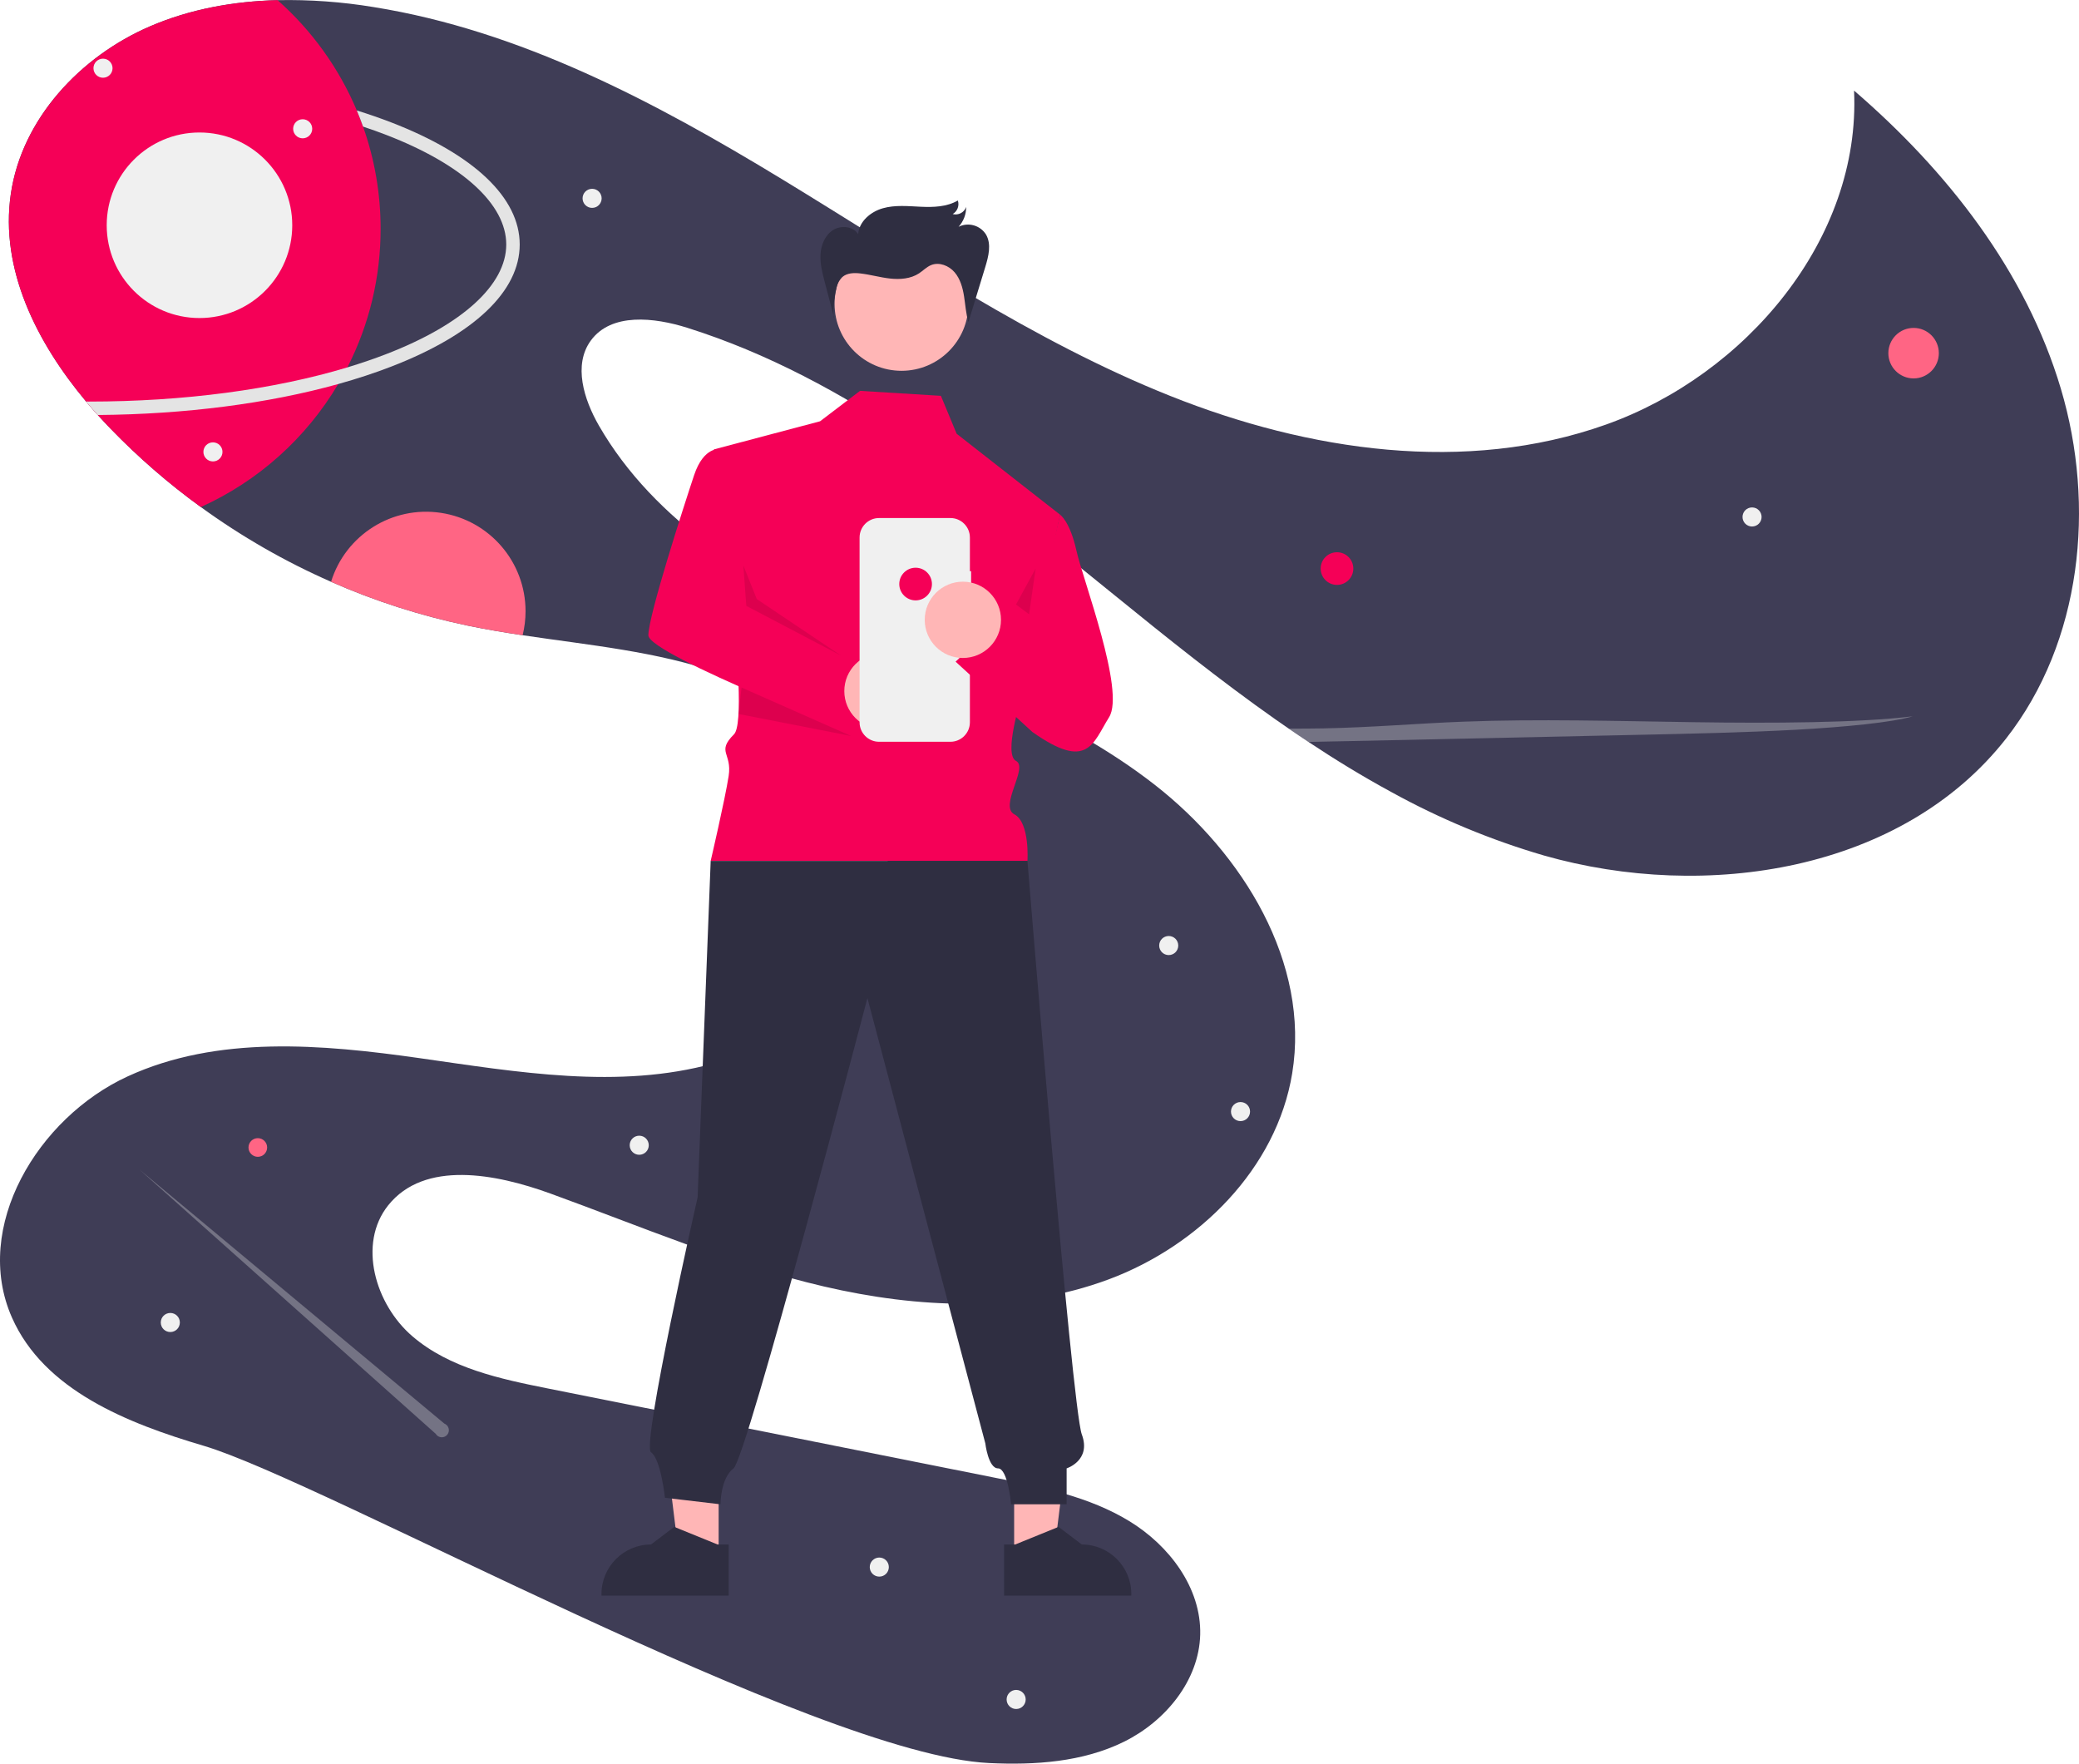
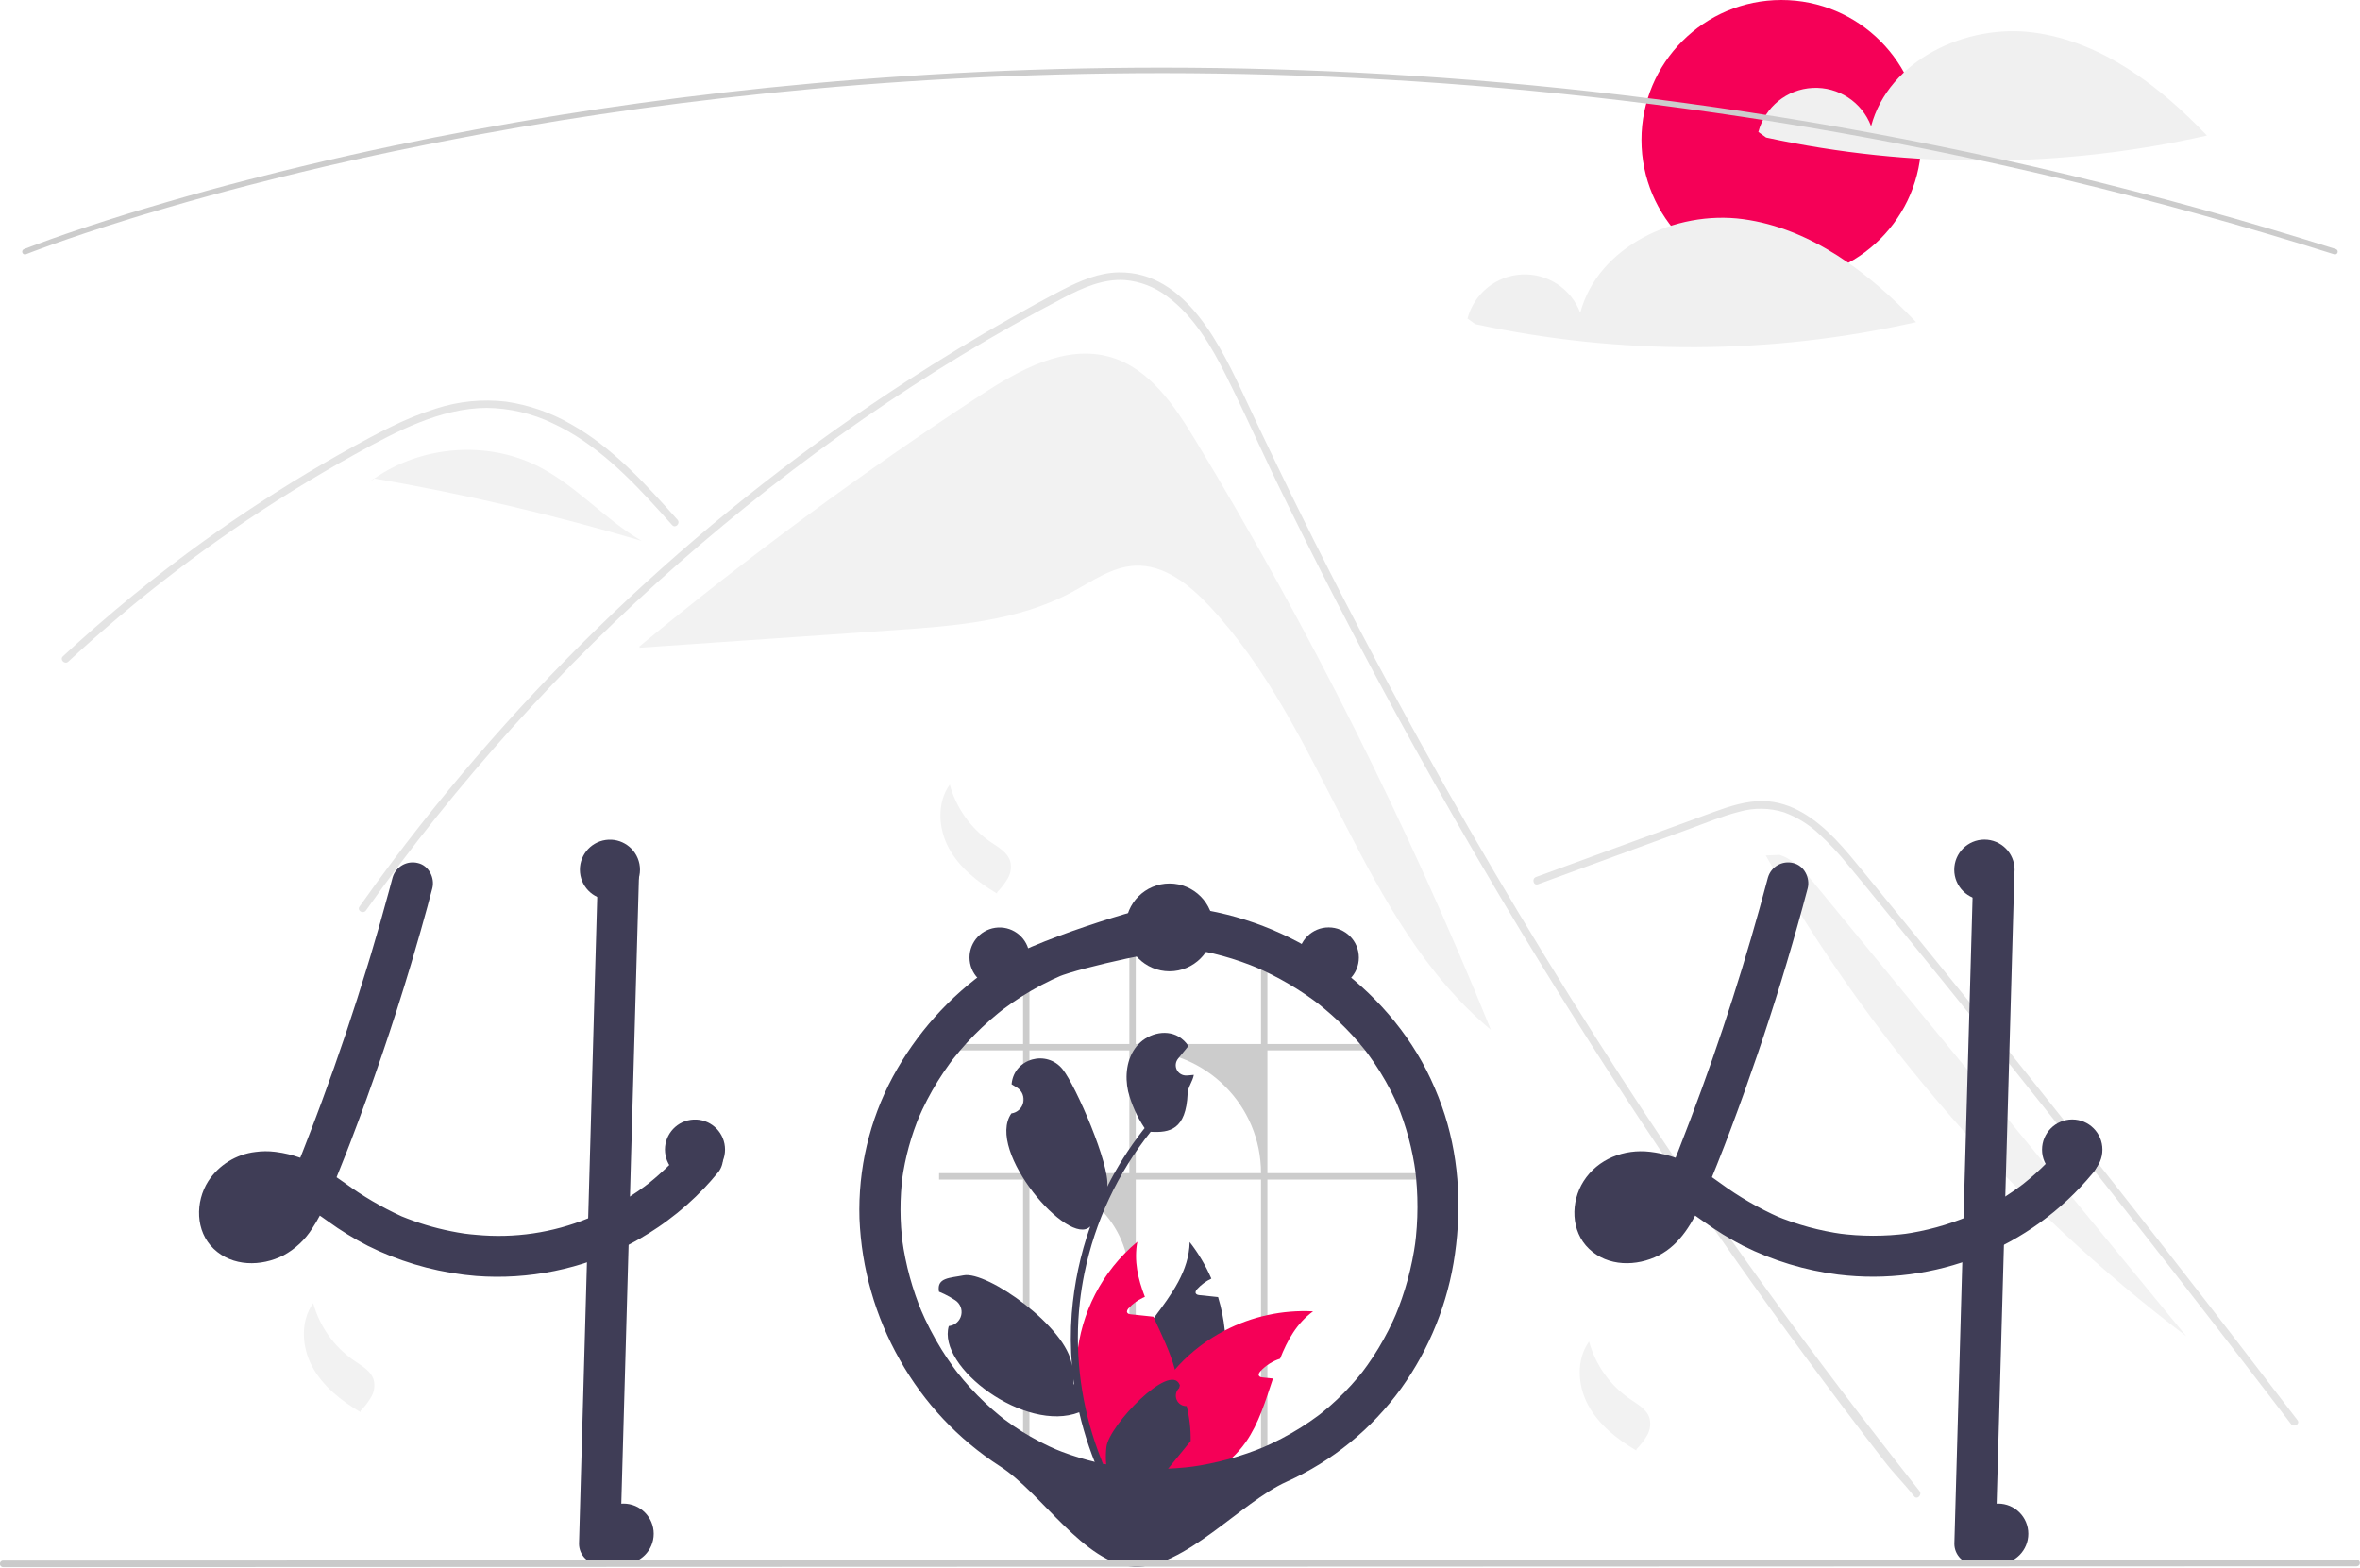
- <svg xmlns="http://www.w3.org/2000/svg" data-name="Layer 1" width="926.632" height="785.994" viewBox="0 0 926.632 785.994">
-   <path d="M1030.887,386.059c-46.34,59.26-133.78,72.83-206.13,52.19a335.51,335.51,0,0,1-68.1-28.35c-12.54-6.81-24.78-14.28-36.77-22.24-2.95-1.95-5.9-3.93-8.82-5.95q-2.985-2.04-5.95-4.13c-24.76-17.42-48.55-36.53-71.94-55.53-58.39-47.43-118.38-96.32-190.12-118.95-14.78-4.66-33.9-6.84-43.04,5.68-7.93,10.87-3.09,26.26,3.62,37.92,24.89,43.19,70.07,70.46,115.29,91.43,45.22,20.97,93.12,37.96,132.43,68.62,39.31,30.66,69.32,79.39,61.28,128.58-6.93,42.39-41.54,76.83-81.78,91.84-40.24,15-85.12,12.91-126.95,3.17-41.83-9.75-81.54-26.76-121.91-41.42-24.34-8.85-56.16-14.97-72.31,5.28-13.64,17.11-5.8,44.1,10.81,58.34s39.09,19.01,60.54,23.29q99.9,19.95,199.8,39.89c20.43,4.07,41.34,8.33,59.14,19.17,17.8,10.83,32.16,29.75,31.65,50.58-.51,20.53-15.54,38.67-33.96,47.76-18.41,9.08-39.67,10.48-60.18,9.5-76.86-3.68-297.21-125.79-350.06-141.4-33.96-10.02-71.09-24.74-85.41-57.12-17.83-40.31,11.51-89.08,51.56-107.49,40.04-18.42,86.46-14.34,130.1-8.14,43.64,6.2,88.72,14.09,131.2,2.31,42.479-11.78,81.4-50.18,77.21-94.06-3.65-38.18-38.04-66.95-74.23-79.63-28.33-9.93-58.47-12.63-88.229-17.1-8.26-1.23-16.49-2.61-24.64-4.31a307.086,307.086,0,0,1-60.75-19.5,312.924,312.924,0,0,1-58.04-33.31,305.265,305.265,0,0,1-40.32-35.01q-2.835-2.94-5.61-6.01c-1.76-1.96-3.5-3.96-5.2-6-22.12-26.43-38.46-58.98-33.56-92.52,4.89-33.45,30.96-61.3,62-74.68,17.94-7.73,37.29-11.19,56.88-11.69a233.796,233.796,0,0,1,42.78,3.08c65.41,10.46,125.35,42.24,181.96,76.65,56.6,34.41,111.76,72.18,173.29,96.71,61.53,24.54,131.57,34.93,193.99,12.74,62.42-22.18,113.7-82.7,110.65-148.87,41.4,35.65,76.58,80.46,92.16,132.82C1070.797,282.559,1064.536,343.019,1030.887,386.059Z" transform="translate(-136.6838 -57.00314)" fill="#3f3d56" />
-   <circle cx="595.911" cy="253.394" r="7.278" fill="#f50057" />
-   <circle cx="852.911" cy="157.394" r="11.252" fill="#ff6584" />
-   <circle cx="114.911" cy="511.394" r="4.157" fill="#ff6584" />
-   <path d="M370.927,329.399a44.43,44.43,0,0,1-1.3,10.7c-8.26-1.23-16.49-2.61-24.64-4.31a307.086,307.086,0,0,1-60.75-19.5,44.337,44.337,0,0,1,86.69,13.11Z" transform="translate(-136.6838 -57.00314)" fill="#ff6584" />
-   <circle cx="780.911" cy="230.394" r="4.252" fill="#f0f0f0" />
-   <circle cx="391.911" cy="698.394" r="4.252" fill="#f0f0f0" />
-   <circle cx="452.911" cy="757.394" r="4.252" fill="#f0f0f0" />
-   <circle cx="75.911" cy="589.394" r="4.252" fill="#f0f0f0" />
-   <circle cx="284.911" cy="510.394" r="4.252" fill="#f0f0f0" />
-   <circle cx="263.911" cy="88.394" r="4.252" fill="#f0f0f0" />
-   <circle cx="520.911" cy="421.394" r="4.252" fill="#f0f0f0" />
-   <circle cx="552.911" cy="495.394" r="4.252" fill="#f0f0f0" />
-   <path d="M291.527,220.728q9.075-2.739,17.362-5.935c33.96-13.117,53.438-30.911,53.438-48.82s-19.478-35.703-53.438-48.82q-5.038-1.946-10.386-3.723a136.34,136.34,0,0,1-6.976,107.3Z" transform="translate(-136.6838 -57.00314)" fill="none" />
-   <path d="M306.326,158.969a135.44,135.44,0,0,1-14.8,61.76q-1.935,3.78-4.1,7.43a136.431,136.431,0,0,1-61.23,54.82,305.269,305.269,0,0,1-40.32-35.01q-2.835-2.94-5.61-6.01c-1.76-1.96-3.5-3.96-5.2-6-22.12-26.43-38.46-58.98-33.56-92.52,4.89-33.45,30.96-61.3,62-74.68,17.94-7.73,37.29-11.19,56.88-11.69a136.126,136.126,0,0,1,35.33,49.16c1,2.37,1.92,4.77,2.79,7.2A135.756,135.756,0,0,1,306.326,158.969Z" transform="translate(-136.6838 -57.00314)" fill="#f50057" />
-   <path d="M368.326,165.969c0,20.83-20.34,40.15-57.28,54.42-7.39,2.86-15.3,5.45-23.62,7.77-31.14,8.68-68.2,13.49-107.16,13.8-1.76-1.96-3.5-3.96-5.2-6,.42.01.84.01,1.26.01,42.31,0,82.45-5.36,115.2-15.24,6.05-1.83,11.85-3.81,17.36-5.94,33.96-13.11,53.44-30.91,53.44-48.82,0-17.91-19.48-35.7-53.44-48.82q-5.04-1.95-10.38-3.72c-.87-2.43-1.79-4.83-2.79-7.2q7.98,2.49,15.33,5.32C347.987,125.819,368.326,145.149,368.326,165.969Z" transform="translate(-136.6838 -57.00314)" fill="#e4e4e4" />
-   <circle cx="45.911" cy="30.394" r="4.252" fill="#f0f0f0" />
-   <circle cx="134.911" cy="57.394" r="4.252" fill="#f0f0f0" />
-   <circle cx="88.911" cy="100.394" r="41.348" fill="#f0f0f0" />
-   <path d="M989.197,376.239c-9.28,2.74-29.74,4.76-52.24,6-22.49,1.23-47.16,1.77-71.52,2.29q-63.959,1.38-127.91,2.77-8.791.195-17.64.36c-2.95-1.95-5.9-3.93-8.82-5.95,5.23.03,10.46,0,15.65-.1,22.17-.44,40.94-2.17,62.32-2.99,32.9-1.27,68.42-.27,102.71.24C926.036,379.379,965.106,379.189,989.197,376.239Z" transform="translate(-136.6838 -57.00314)" fill="#f0f0f0" opacity="0.3" />
-   <path d="M334.767,691.47,198.846,578.239,330.891,696.006a3.151,3.151,0,1,0,3.876-4.535Z" transform="translate(-136.6838 -57.00314)" fill="#f0f0f0" opacity="0.3" />
-   <circle cx="94.911" cy="201.394" r="4.252" fill="#f0f0f0" />
-   <polygon points="452.017 694.074 469.604 694.073 477.971 626.236 452.014 626.237 452.017 694.074" fill="#ffb6b6" />
-   <path d="M584.215,745.335l4.95-0,19.327-7.86,10.359,7.859h.001a22.074,22.074,0,0,1,22.073,22.072v.717l-56.709.002Z" transform="translate(-136.6838 -57.00314)" fill="#2f2e41" />
-   <polygon points="320.308 694.074 302.721 694.073 294.354 626.236 320.311 626.237 320.308 694.074" fill="#ffb6b6" />
-   <path d="M461.477,768.125l-56.709-.002v-.717a22.074,22.074,0,0,1,22.073-22.072h.001l10.359-7.859,19.327,7.86,4.95 0Z" transform="translate(-136.6838 -57.00314)" fill="#2f2e41" />
-   <path d="M520.009,231.191,502.201,244.751,454.896,257.279s16.95,118.96,8.95,126.96-.785,8.215-2.393,18.608-8.013,37.831-8.013,37.831l141.188,0s1.138-17.052-5.822-20.745,6.416-20.929.728-23.811,2.312-27.882,2.312-27.882l17.337-81.85-46.114-36.08-7.013-16.898Z" transform="translate(-136.6838 -57.00314)" fill="#f50057" />
-   <circle cx="405.545" cy="274.328" r="6.161" fill="#f2f2f2" />
-   <path d="M453.441,440.678l-5.822,149.921S422.48,701.328,426.846,704.239s6.216,20.269,6.216,20.269l24.744,2.911s0-11.644,5.822-16.011,59.677-209.598,59.677-209.598l52.54,198.429s1.315,11.169,5.682,11.169,5.822,16.011,5.822,16.011h24.744v-16.011s11.118-3.525,6.752-15.169-24.218-255.562-24.218-255.562Z" transform="translate(-136.6838 -57.00314)" fill="#2f2e41" />
-   <circle cx="401.817" cy="135.415" r="29.839" fill="#ffb6b6" />
-   <polygon points="452.85 269.414 458.672 273.781 461.583 253.403 452.85 269.414" opacity="0.1" style="isolation:isolate" />
-   <path d="M457.687,257.163s-7.278-1.456-11.644,11.644-20.378,62.588-20.378,71.322S525.375,387.396,525.375,387.396L515,351l-45.669-23.971Z" transform="translate(-136.6838 -57.00314)" fill="#f50057" />
-   <circle cx="393.316" cy="307.997" r="17" fill="#ffb6b6" />
-   <polygon points="331.316 251.997 332.647 270.026 374.878 292.192 337.316 266.997 331.316 251.997" opacity="0.1" style="isolation:isolate" />
-   <path d="M569.523,311.57h-.548V296.562a8.686,8.686,0,0,0-8.686-8.686H528.492a8.686,8.686,0,0,0-8.686,8.686v82.337a8.686,8.686,0,0,0,8.686,8.686h31.797a8.686,8.686,0,0,0,8.686-8.686V322.254h.548Z" transform="translate(-136.6838 -57.00314)" fill="#f0f0f0" />
-   <path d="M609.184,286.39s4.367,2.911,7.278,16.011,21.833,62.588,14.555,74.233-9.426,24.072-34.17,6.606l-34.24-31.35,24.744-23.289,10.189,7.278Z" transform="translate(-136.6838 -57.00314)" fill="#f50057" />
-   <circle cx="408.095" cy="260.292" r="7.278" fill="#f50057" />
-   <circle cx="429.163" cy="276.236" r="17" fill="#ffb6b6" />
-   <polygon points="330.514 306.41 379.316 327.997 329.158 318.194 330.514 306.41" opacity="0.1" style="isolation:isolate" />
-   <path d="M508.397,198.365,504.3,182.773c-1.069-4.068-2.147-8.219-1.907-12.418s2.022-8.533,5.56-10.808,8.939-1.738,11.216,1.799c.433-5.648,5.571-9.992,11.022-11.531s11.239-.93,16.897-.671,11.631.078,16.514-2.791a5.112,5.112,0,0,1-2.289,6.041,4.963,4.963,0,0,0,5.995-3.162,12.88,12.88,0,0,1-3.381,8.845A9.475,9.475,0,0,1,576.173,161.545c2.492,4.321,1.096,9.747-.362,14.517l-7.484,24.482c-1.135-3.722-1.349-7.651-1.956-11.494s-1.687-7.768-4.224-10.718-6.846-4.659-10.451-3.194c-2.022.822-3.565,2.489-5.39,3.686-3.746,2.455-8.512,2.807-12.963,2.308s-8.789-1.767-13.24-2.273c-2.787-.317-5.896-.233-7.999,1.623a10.281,10.281,0,0,0-2.738,5.467,43.486,43.486,0,0,0-1.158,12.541" transform="translate(-136.6838 -57.00314)" fill="#2f2e41" />
+ <svg xmlns="http://www.w3.org/2000/svg" data-name="Layer 1" width="860.131" height="571.148" viewBox="0 0 860.131 571.148">
+   <path d="M605.67,324.953c-7.669-12.684-16.757-26.228-30.99-30.37-16.482-4.796-33.413,4.732-47.775,14.135a1392.157,1392.157,0,0,0-123.893,91.283l.043.492q46.226-3.188,92.451-6.376c22.265-1.535,45.296-3.283,64.972-13.816,7.467-3.997,14.745-9.336,23.206-9.708,10.512-.462,19.677,6.879,26.88,14.549,42.607,45.371,54.937,114.754,102.738,154.616A1516.995,1516.995,0,0,0,605.67,324.953Z" transform="translate(-169.9343 -164.426)" fill="#f2f2f2" />
+   <path d="M867.571,709.781c-4.712-5.95-6.637-7.343-11.285-13.348q-56.764-73.416-106.708-151.792-33.924-53.23-64.483-108.504-14.549-26.278-28.3-52.969-10.67-20.695-20.865-41.638c-1.944-3.988-3.832-7.994-5.711-12.009-4.428-9.442-8.773-18.93-13.439-28.244-5.317-10.616-11.789-21.745-21.553-28.877a29.405,29.405,0,0,0-15.319-5.895c-7.948-.513-15.282,2.769-22.176,6.353-50.439,26.301-97.659,59.276-140.37,96.798A730.778,730.778,0,0,0,303.322,496.247c-1.008,1.439-3.392.064-2.374-1.384q6.009-8.498,12.257-16.813A734.817,734.817,0,0,1,500.805,303.064q18.248-11.826,37.183-22.542c6.362-3.603,12.752-7.16,19.251-10.497,6.371-3.273,13.137-6.215,20.416-6.325,24.77-.385,37.595,27.667,46.405,46.542q4.153,8.911,8.406,17.766,16.075,33.621,33.387,66.628,10.685,20.379,21.837,40.52,34.707,62.718,73.779,122.897c34.506,53.143,68.737,100.089,108.046,149.785C870.596,709.213,868.662,711.175,867.571,709.781Z" transform="translate(-169.9343 -164.426)" fill="#e4e4e4" />
+   <path d="M414.916,355.804c-1.439-1.604-2.869-3.209-4.318-4.813-11.422-12.633-23.679-25.118-39.364-32.361a57.11,57.11,0,0,0-23.927-5.546c-8.562.028-16.932,2.273-24.843,5.418-3.74,1.494-7.398,3.19-11.001,4.996-4.116,2.072-8.159,4.281-12.183,6.509q-11.331,6.27-22.368,13.091-21.961,13.572-42.546,29.216-10.671,8.113-20.902,16.758-9.516,8.031-18.646,16.492c-1.302,1.201-3.245-.743-1.944-1.943,1.604-1.494,3.227-2.979,4.85-4.446q6.875-6.215,13.971-12.193,12.939-10.918,26.549-20.993,21.163-15.676,43.783-29.225,11.304-6.765,22.918-12.963c2.338-1.247,4.703-2.466,7.096-3.621a113.116,113.116,0,0,1,16.868-6.866,60.006,60.006,0,0,1,25.476-2.503,66.327,66.327,0,0,1,23.505,8.131c15.401,8.608,27.346,21.919,38.97,34.909C418.033,355.171,416.099,357.124,414.916,355.804Z" transform="translate(-169.9343 -164.426)" fill="#e4e4e4" />
+   <path d="M730.477,486.711l36.905-13.498,18.323-6.702c5.968-2.183,11.921-4.667,18.09-6.23a28.539,28.539,0,0,1,16.374.209,37.738,37.738,0,0,1,12.771,7.917,103.64,103.64,0,0,1,10.475,11.186c3.989,4.794,7.92,9.639,11.868,14.467q24.441,29.891,48.563,60.041,24.121,30.15,47.92,60.556,23.857,30.48,47.385,61.216,2.882,3.765,5.76,7.534c1.06,1.388,3.449.02,2.375-1.388Q983.582,650.974,959.549,620.184q-24.092-30.864-48.516-61.466-24.424-30.601-49.179-60.937-6.167-7.558-12.354-15.099c-3.48-4.241-6.92-8.527-10.736-12.474-7.005-7.245-15.758-13.648-26.234-13.822-6.16-.102-12.121,1.852-17.844,3.923-6.17,2.232-12.325,4.506-18.486,6.759l-37.163,13.592-9.291,3.398c-1.649.603-.937,3.262.731,2.652Z" transform="translate(-169.9343 -164.426)" fill="#e4e4e4" />
+   <path d="M366.377,334.526c-18.754-9.639-42.771-7.751-60.005,4.291a855.847,855.847,0,0,1,97.371,22.726C390.46,353.759,380.07,341.563,366.377,334.526Z" transform="translate(-169.9343 -164.426)" fill="#f2f2f2" />
+   <path d="M306.188,338.784l-3.61,2.935c1.221-1.027,2.491-1.99,3.795-2.901C306.311,338.807,306.249,338.795,306.188,338.784Z" transform="translate(-169.9343 -164.426)" fill="#f2f2f2" />
+   <path d="M831.549,486.846c-3.633-4.422-7.56-9.052-12.994-10.848l-5.073.2A575.436,575.436,0,0,0,966.749,651.418Q899.149,569.132,831.549,486.846Z" transform="translate(-169.9343 -164.426)" fill="#f2f2f2" />
+   <path d="M516.084,450.367A37.481,37.481,0,0,0,531.015,471.325c2.82,1.92,6.157,3.762,7.122,7.035a8.379,8.379,0,0,1-.874,6.15,24.884,24.884,0,0,1-3.861,5.041l-.137.512c-6.998-4.147-13.656-9.393-17.522-16.551s-4.406-16.539.341-23.145" transform="translate(-169.9343 -164.426)" fill="#f2f2f2" />
+   <path d="M749.084,653.367A37.481,37.481,0,0,0,764.015,674.325c2.82,1.92,6.157,3.762,7.122,7.035a8.379,8.379,0,0,1-.874,6.15,24.884,24.884,0,0,1-3.861,5.041l-.137.512c-6.998-4.147-13.656-9.393-17.522-16.551s-4.406-16.539.341-23.145" transform="translate(-169.9343 -164.426)" fill="#f2f2f2" />
+   <path d="M284.084,639.367A37.481,37.481,0,0,0,299.015,660.325c2.82,1.92,6.157,3.762,7.122,7.035a8.379,8.379,0,0,1-.874,6.15,24.884,24.884,0,0,1-3.861,5.041l-.137.512c-6.998-4.147-13.656-9.393-17.522-16.551s-4.406-16.539.341-23.145" transform="translate(-169.9343 -164.426)" fill="#f2f2f2" />
+   <circle cx="649.249" cy="51" r="51" fill="#f50057" />
+   <path d="M911.219,176.296c-24.717-3.341-52.935,10.019-59.341,34.124a21.597,21.597,0,0,0-41.094,2.109l2.83,2.027a372.275,372.275,0,0,0,160.659-.726C957.079,195.76,935.935,179.637,911.219,176.296Z" transform="translate(-169.9343 -164.426)" fill="#f0f0f0" />
+   <path d="M805.219,244.296c-24.717-3.341-52.935,10.019-59.341,34.124a21.597,21.597,0,0,0-41.094,2.109l2.83,2.027a372.275,372.275,0,0,0,160.659-.726C851.079,263.76,829.935,247.637,805.219,244.296Z" transform="translate(-169.9343 -164.426)" fill="#f0f0f0" />
+   <path d="M1020.946,257.154a.982.982,0,0,1-.302-.047C756.237,173.489,523.199,184.424,374.264,208.321c-20.269,3.251-40.591,7.006-60.404,11.161-5.058,1.06-10.306,2.195-15.597,3.378-6.319,1.407-12.554,2.856-18.532,4.306q-3.873.917-7.595,1.849c-3.758.928-7.572,1.895-11.66,2.957-4.568,1.178-9.209,2.413-13.797,3.672a.442.442,0,0,1-.051.015l0.0.001c-5.183,1.415-10.338,2.871-15.323,4.325-2.698.779-5.304,1.548-7.799,2.307-.279.077-.526.151-.776.228l-.536.163c-.311.095-.617.188-.924.275l-.02.006 0.0.001-.812.252c-.968.293-1.912.579-2.841.864-24.545,7.566-38.038,12.949-38.171,13.002a1,1,0,1,1-.744-1.856c.134-.053,13.693-5.463,38.328-13.058.932-.286,1.879-.572,2.85-.866l.754-.234c.026-.01.052-.018.078-.025.305-.087.61-.18.919-.273l.537-.163c.268-.081.531-.161.801-.235,2.479-.754,5.093-1.524,7.798-2.307,4.987-1.455,10.147-2.911,15.334-4.328.016-.006.033-.01.049-.015v-.001c4.604-1.263,9.263-2.503,13.845-3.685,4.094-1.063,7.915-2.032,11.68-2.962q3.738-.93,7.609-1.853c5.985-1.451,12.233-2.902,18.563-4.312,5.299-1.184,10.556-2.322,15.622-3.383,19.843-4.162,40.198-7.923,60.497-11.179C523.096,182.415,756.467,171.463,1021.246,255.201a1.0 1,0,0,1-.301,1.953Z" transform="translate(-169.9343 -164.426)" fill="#ccc" />
+   <path d="M432.923,584.266a6.729,6.729,0,0,0-1.7-2.67,6.43,6.43,0,0,0-.92-.71c-2.61-1.74-6.51-2.13-8.99,0a5.81,5.81,0,0,0-.69.71q-1.11,1.365-2.28,2.67c-1.28,1.46-2.59,2.87-3.96,4.24-.39.38-.78.77-1.18,1.15-.23.23-.46.45-.69.67-.88.84-1.78,1.65-2.69,2.45-.48.43-.96.85-1.45,1.26-.73.61-1.46,1.22-2.2,1.81-.07.05-.14.1-.21.16-.02.01-.03.03-.05.04-.01,0-.02,0-.03.02a.179.179,0,0,0-.07.05c-.22.15-.37.25-.48.34.04-.02.08-.05.12-.07-.18.14-.37.28-.55.42-1.75,1.29-3.54,2.53-5.37,3.69a99.21,99.21,0,0,1-14.22,7.55c-.33.13-.67.27-1.01.4a85.97,85.97,0,0,1-40.85,6.02q-2.13-.165-4.26-.45c-1.64-.24-3.27-.53-4.89-.86a97.932,97.932,0,0,1-18.02-5.44,118.652,118.652,0,0,1-20.66-12.12c-1-.71-2.01-1.42-3.02-2.11,1.15-2.82,2.28-5.64,3.38-8.48.55-1.37,1.08-2.74,1.6-4.12,4.09-10.63,7.93-21.36,11.61-32.13q5.58-16.365,10.53-32.92.51-1.68.99-3.36,2.595-8.745,4.98-17.53c.15-.57.31-1.13.45-1.7q.69-2.52,1.35-5.04c1-3.79-1.26-8.32-5.24-9.23a7.634,7.634,0,0,0-9.22,5.24c-.43,1.62-.86,3.23-1.3,4.85q-3.165,11.745-6.66,23.41-.51,1.68-1.02,3.36-7.71,25.41-16.93,50.31-1.11,3.015-2.25,6.01c-.37.98-.74,1.96-1.12,2.94-.73,1.93-1.48,3.86-2.23,5.79-.43,1.13-.87,2.26-1.31,3.38-.29.71-.57,1.42-.85,2.12a41.809,41.809,0,0,0-8.81-2.12l-.48-.06a27.397,27.397,0,0,0-7.01.06,23.914,23.914,0,0,0-17.24,10.66c-4.77,7.51-4.71,18.25,1.98,24.63,6.89,6.57,17.32,6.52,25.43,2.41a28.351,28.351,0,0,0,10.52-9.86,50.569,50.569,0,0,0,2.74-4.65c.21.14.42.28.63.43.8.56,1.6,1.13,2.39,1.69a111.738,111.738,0,0,0,14.51,8.91,108.359,108.359,0,0,0,34.62,10.47c.27.03.53.07.8.1,1.33.17,2.67.3,4.01.41a103.782,103.782,0,0,0,55.58-11.36q2.175-1.125,4.31-2.36,3.315-1.92,6.48-4.08c1.15-.78,2.27-1.57,3.38-2.4a101.042,101.042,0,0,0,13.51-11.95q2.355-2.475,4.51-5.11a8.061,8.061,0,0,0,2.2-5.3A7.564,7.564,0,0,0,432.923,584.266Zm-165.59,23.82c.21-.15.42-.31.62-.47C267.893,607.766,267.603,607.936,267.333,608.086Zm3.21-3.23c-.23.26-.44.52-.67.78a23.366,23.366,0,0,1-2.25,2.2c-.11.1-.23.2-.35.29a.01.01,0,0,0-.01.01,3.804,3.804,0,0,0-.42.22q-.645.39-1.32.72a17.005,17.005,0,0,1-2.71.75,16.799,16.799,0,0,1-2.13.02h-.02a14.823,14.823,0,0,1-1.45-.4c-.24-.12-.47-.26-.7-.4-.09-.08-.17-.16-.22-.21a2.44,2.44,0,0,1-.27-.29.01.01,0,0,0-.01-.01c-.11-.2-.23-.4-.34-.6a.031.031,0,0,1-.01-.02c-.08-.25-.15-.51-.21-.77a12.511,12.511,0,0,1,.01-1.37,13.467,13.467,0,0,1,.54-1.88,11.068,11.068,0,0,1,.69-1.26c.02-.04.12-.2.23-.38.01-.01.01-.01.01-.02.15-.17.3-.35.46-.51.27-.3.56-.56.85-.83a18.022,18.022,0,0,1,1.75-1.01,19.481,19.481,0,0,1,2.93-.79,24.989,24.989,0,0,1,4.41.04,30.301,30.301,0,0,1,4.1,1.01,36.945,36.945,0,0,1-2.77,4.54C270.623,604.746,270.583,604.806,270.543,604.856Zm-11.12-3.29a2.18,2.18,0,0,1-.31.39A1.409,1.409,0,0,1,259.423,601.566Z" transform="translate(-169.9343 -164.426)" fill="#3f3d56" />
+   <path d="M402.863,482.136q-.135,4.71-.27,9.42-.285,10.455-.59,20.92-.315,11.775-.66,23.54-.165,6.075-.34,12.15-.465,16.365-.92,32.72c-.03,1.13-.07,2.25-.1,3.38q-.225,8.115-.45,16.23-.255,8.805-.5,17.61-.18,6.6-.37,13.21-1.35,47.895-2.7,95.79a7.648,7.648,0,0,1-7.5,7.5,7.561,7.561,0,0,1-7.5-7.5q.75-26.94,1.52-53.88.675-24.36,1.37-48.72.225-8.025.45-16.06.345-12.09.68-24.18c.03-1.13.07-2.25.1-3.38.02-.99.05-1.97.08-2.96q.66-23.475,1.32-46.96.27-9.24.52-18.49.3-10.545.6-21.08c.09-3.09.17-6.17.26-9.26a7.648,7.648,0,0,1,7.5-7.5A7.561,7.561,0,0,1,402.863,482.136Z" transform="translate(-169.9343 -164.426)" fill="#3f3d56" />
+   <path d="M814.291,484.217a893.238,893.238,0,0,1-28.161,87.941c-3.007,7.946-6.083,15.877-9.371,23.712l.756-1.792a54.583,54.583,0,0,1-5.59,10.612q-.229.321-.467.636,1.166-1.49.443-.589c-.254.301-.505.602-.768.895a23.664,23.664,0,0,1-2.249,2.203q-.301.258-.612.504l.938-.729c-.109.257-.873.597-1.111.743a18.254,18.254,0,0,1-2.405,1.219l1.792-.756a19.086,19.086,0,0,1-4.231,1.161l1.994-.268a17.021,17.021,0,0,1-4.298.046l1.994.268a14.002,14.002,0,0,1-3.405-.917l1.792.756a12.012,12.012,0,0,1-1.679-.896c-.271-.177-1.105-.809-.015.025,1.133.866.146.074-.088-.156-.194-.192-.37-.4-.56-.595-.882-.905.996,1.557.397.499a18.182,18.182,0,0,1-.878-1.637l.756,1.792a11.925,11.925,0,0,1-.728-2.651l.268,1.994a13.651,13.651,0,0,1-.003-3.405l-.268,1.994a15.964,15.964,0,0,1,.995-3.68l-.756,1.792a16.729,16.729,0,0,1,1.178-2.298,6.729,6.729,0,0,1,.729-1.071c.049.016-1.269,1.513-.569.757.183-.198.354-.406.539-.602.296-.314.614-.601.926-.898,1.045-.994-1.462.966-.257.179a19.049,19.049,0,0,1,2.749-1.499l-1.792.756a20.311,20.311,0,0,1,4.995-1.34l-1.994.268a25.628,25.628,0,0,1,6.461.076l-1.994-.268a33.211,33.211,0,0,1,7.892,2.22l-1.792-.756c5.39,2.314,10.163,5.749,14.928,9.118a111.95,111.95,0,0,0,14.506,8.906,108.388,108.388,0,0,0,34.622,10.474,103.933,103.933,0,0,0,92.586-36.752,8.078,8.078,0,0,0,2.197-5.303,7.632,7.632,0,0,0-2.197-5.303c-2.752-2.526-7.949-3.239-10.607,0a95.636,95.636,0,0,1-8.107,8.727q-2.017,1.914-4.142,3.71-1.214,1.026-2.461,2.011c-.393.311-1.619,1.138.263-.197-.431.306-.845.64-1.271.955a99.269,99.269,0,0,1-20.332,11.565l1.792-.756a96.836,96.836,0,0,1-24.171,6.622l1.994-.268a97.643,97.643,0,0,1-25.754-.038l1.994.268a99.8,99.8,0,0,1-24.857-6.77l1.792.756a116.025,116.025,0,0,1-21.736-12.591,86.877,86.877,0,0,0-11.113-6.994,42.824,42.824,0,0,0-14.438-4.389c-9.439-1.111-19.057,2.566-24.246,10.72-4.776,7.505-4.714,18.244,1.974,24.625,6.888,6.572,17.318,6.517,25.436,2.406,7.817-3.959,12.513-12.185,15.815-19.942,7.431-17.455,14.01-35.314,20.14-53.263q9.097-26.637,16.499-53.813.917-3.366,1.807-6.739c1.001-3.789-1.261-8.32-5.238-9.226a7.633,7.633,0,0,0-9.226,5.238Z" transform="translate(-169.9343 -164.426)" fill="#3f3d56" />
+   <path d="M889.124,482.136l-2.7,95.793-2.685,95.294-1.518,53.884a7.565,7.565,0,0,0,7.5,7.5,7.649,7.649,0,0,0,7.5-7.5l2.7-95.793,2.685-95.294,1.518-53.884a7.565,7.565,0,0,0-7.5-7.5,7.649,7.649,0,0,0-7.5,7.5Z" transform="translate(-169.9343 -164.426)" fill="#3f3d56" />
+   <path d="M629.526,700.361h2.329V594.319h54.329v-2.323H631.855V547.252H673.81q-.923-1.173-1.899-2.317H631.855V515.382c-.77-.328-1.547-.645-2.329-.944V544.935h-45.652V507.07c-.782.036-1.553.09-2.329.155v37.71h-36.42V516.684c-.782.346-1.553.711-2.317,1.093V544.935h-30.616v2.317h30.616v44.744h-30.616v2.323h30.616V700.361h2.317V594.319a36.413,36.413,0,0,1,36.42,36.42v69.622h2.329V594.319h45.652Zm-84.401-108.365V547.252h36.42v44.744Zm38.749,0V547.252h.914a44.741,44.741,0,0,1,44.738,44.744Z" transform="translate(-169.9343 -164.426)" opacity="0.2" />
+   <path d="M615.303,668.566a63.059,63.059,0,0,1-20.05,33.7c-.74.64-1.48,1.26-2.25,1.87q-2.805.255-5.57.52c-1.53.14-3.04.29-4.54.43l-.27.03-.19-1.64-.76-6.64a37.623,37.623,0,0,1-3.3-32.44c2.64-7.12,7.42-13.41,12.12-19.65,6.49-8.62,12.8-17.14,13.03-27.65a60.544,60.544,0,0,1,7.9,13.33,16.432,16.432,0,0,0-5.12,3.77c-.41.45-.82,1.08-.54,1.62.24.46.84.57,1.36.63,1.25.13,2.51.26,3.76.39,1,.11,2,.21,3,.32a63.99,63.99,0,0,1,2.45,12.18A61.189,61.189,0,0,1,615.303,668.566Z" transform="translate(-169.9343 -164.426)" fill="#3f3d56" />
+   <path d="M648.503,642.356c-5.9,4.29-9.35,10.46-12.03,17.26a16.628,16.628,0,0,0-7.17,4.58c-.41.45-.82,1.08-.54,1.62.24.46.84.57,1.36.63,1.25.13,2.51.26,3.76.39-2.68,8.04-5.14,16.36-9.88,23.15a36.989,36.989,0,0,1-12.03,10.91,38.492,38.492,0,0,1-4.02,1.99q-7.62.585-14.95,1.25-2.805.255-5.57.52c-1.53.14-3.04.29-4.54.43q-.015-.825,0-1.65a63.304,63.304,0,0,1,15.25-39.86c.45-.52.91-1.03,1.38-1.54a61.792,61.792,0,0,1,16.81-12.7A62.654,62.654,0,0,1,648.503,642.356Z" transform="translate(-169.9343 -164.426)" fill="#f50057" />
+   <path d="M589.163,699.526l-1.15,3.4-.58,1.73c-1.53.14-3.04.29-4.54.43l-.27.03c-1.66.17-3.31.34-4.96.51-.43-.5-.86-1.01-1.28-1.53a62.03,62.03,0,0,1,8.07-87.11c-1.32,6.91.22,13.53,2.75,20.1-.27.11-.53.22-.78.34a16.432,16.432,0,0,0-5.12,3.77c-.41.45-.82,1.08-.54,1.62.24.46.84.57,1.36.63,1.25.13,2.51.26,3.76.39,1,.11,2,.21,3,.32q.705.075,1.41.15c.07.15.13.29.2.44,2.85,6.18,5.92,12.39,7.65,18.83a43.666,43.666,0,0,1,1.02,4.91A37.604,37.604,0,0,1,589.163,699.526Z" transform="translate(-169.9343 -164.426)" fill="#f50057" />
+   <path d="M689.821,554.487c-8.609-16.792-21.946-30.921-37.632-41.304a114.237,114.237,0,0,0-52.563-18.38q-3.69-.335-7.399-.393c-2.921-.044-46.866,12.632-61.587,22.982a114.295,114.295,0,0,0-35.333,39.527,102.5,102.5,0,0,0-12.126,51.633,113.564,113.564,0,0,0,14.703,51.476,110.475,110.475,0,0,0,36.444,38.746C549.667,708.561,565.074,734.51,583.183,735.426c18.246.923,39.054-23.555,55.695-30.987a104.425,104.425,0,0,0,41.726-34.005,110.25,110.25,0,0,0,19.599-48.948c2.574-18.083,1.374-36.733-4.801-54.016a111.86,111.86,0,0,0-5.58-12.983c-1.78-3.505-6.996-4.796-10.261-2.691a7.68,7.68,0,0,0-2.691,10.261q1.568,3.088,2.915,6.278l-.756-1.792a101.151,101.151,0,0,1,6.876,25.538l-.268-1.994a109.229,109.229,0,0,1-.066,28.683l.268-1.994a109.734,109.734,0,0,1-7.555,27.674l.756-1.792a104.212,104.212,0,0,1-6.672,13.098q-1.923,3.186-4.081,6.222c-.632.888-1.283,1.761-1.939,2.631-.856,1.136,1.167-1.483.282-.369-.151.19-.3.38-.452.569q-.681.852-1.382,1.688a93.613,93.613,0,0,1-10.176,10.384q-1.366,1.192-2.778,2.331c-.469.378-.932.773-1.421,1.125.019-.013,1.58-1.199.656-.511-.29.216-.579.436-.87.652q-2.91,2.156-5.974,4.092a103.485,103.485,0,0,1-14.756,7.713l1.792-.756a109.215,109.215,0,0,1-27.597,7.552l1.994-.268a108.154,108.154,0,0,1-28.589.051l1.994.268a99.835,99.835,0,0,1-25.095-6.784l1.792.756a93.643,93.643,0,0,1-13.416-6.991q-3.174-2-6.184-4.247c-.286-.214-.57-.43-.855-.645-.915-.691.658.51.67.518a19.169,19.169,0,0,1-1.535-1.225q-1.454-1.184-2.861-2.422a101.989,101.989,0,0,1-10.493-10.709q-1.213-1.434-2.374-2.911c-.335-.426-.947-1.29.404.529-.178-.239-.362-.474-.542-.712q-.647-.858-1.276-1.728-2.203-3.048-4.188-6.246a109.29,109.29,0,0,1-7.805-15.108l.756,1.792a106.588,106.588,0,0,1-7.34-26.837l.268,1.994a97.866,97.866,0,0,1-.048-25.636l-.268,1.994A94.673,94.673,0,0,1,505.276,570.55l-.756,1.792a101.557,101.557,0,0,1,7.195-13.856q2.066-3.323,4.378-6.485.525-.718,1.062-1.428c.324-.428,1.215-1.493-.305.388.149-.184.293-.374.439-.56q1.269-1.608,2.6-3.165A107.402,107.402,0,0,1,530.772,536.215q1.474-1.292,2.995-2.529.691-.562,1.391-1.113c.187-.147.376-.291.562-.439-1.997,1.59-.555.433-.102.093q3.134-2.348,6.435-4.461a103.644,103.644,0,0,1,15.387-8.108l-1.792.756c7.76-3.258,42.141-10.949,48.394-10.11l-1.994-.268A106.225,106.225,0,0,1,628.768,517.419l-1.792-.756a110.313,110.313,0,0,1,12.6,6.329q3.043,1.784,5.967,3.763,1.384.937,2.738,1.915.677.489,1.346.989c.248.185.494.373.741.558,1.039.779-1.431-1.128-.342-.267a110.843,110.843,0,0,1,10.368,9.253q2.401,2.445,4.637,5.045,1.147,1.334,2.246,2.708c.364.455,1.605,2.101.084.085.372.493.747.982,1.114,1.479a97.977,97.977,0,0,1,8.392,13.538c1.793,3.498,6.987,4.802,10.261,2.691A7.677,7.677,0,0,0,689.821,554.487Z" transform="translate(-169.9343 -164.426)" fill="#3f3d56" />
+   <path d="M602.431,676.882a3.78,3.78,0,0,1-2.739-6.551c.095-.379.164-.651.259-1.03q-.051-.124-.103-.247c-3.48-8.298-25.685,14.833-26.645,22.632a30.029,30.029,0,0,0,.527,10.328A120.392,120.392,0,0,1,562.778,652.01a116.202,116.202,0,0,1,.721-12.963q.597-5.293,1.657-10.511a121.787,121.787,0,0,1,24.151-51.616c6.874.384,12.898-.663,13.48-13.985.103-2.37,1.861-4.422,2.248-6.756-.656.086-1.323.14-1.979.183-.204.011-.42.021-.624.032l-.077.003a3.745,3.745,0,0,1-3.076-6.101q.425-.523.851-1.046c.43-.538.871-1.065,1.302-1.603a1.865,1.865,0,0,0,.14-.161c.495-.613.99-1.216,1.485-1.829a10.829,10.829,0,0,0-3.55-3.432c-4.959-2.905-11.801-.893-15.384,3.593-3.593,4.486-4.271,10.779-3.023,16.384a43.398,43.398,0,0,0,6.003,13.383c-.269.344-.549.678-.818,1.022a122.574,122.574,0,0,0-12.794,20.268c1.016-7.939-11.412-36.608-16.218-42.681-5.773-7.294-17.611-4.111-18.628,5.136q-.015.134-.029.268,1.071.604,2.096,1.282a5.127,5.127,0,0,1-2.067,9.33l-.105.016c-9.556,13.644,21.077,49.155,28.745,41.181a125.11,125.11,0,0,0-6.734,31.693,118.664,118.664,0,0,0,.086,19.16l-.032-.226C558.902,648.154,529.674,627.514,521.139,629.233c-4.917.99-9.76.765-9.013,5.725q.018.119.036.237a34.442,34.442,0,0,1,3.862,1.861q1.071.604,2.096,1.282a5.127,5.127,0,0,1-2.067,9.33l-.105.016c-.075.011-.14.022-.215.032-4.35,14.966,27.907,39.12,47.518,31.435h.011a125.075,125.075,0,0,0,8.402,24.528H601.679c.108-.334.204-.678.301-1.011a34.102,34.102,0,0,1-8.305-.495c2.227-2.733,4.454-5.487,6.681-8.219a1.861,1.861,0,0,0,.14-.161c1.13-1.398,2.27-2.786,3.399-4.185l.001-.002a49.952,49.952,0,0,0-1.464-12.725Zm-34.371-67.613.016-.021-.016.043Zm-6.648,59.932-.258-.581c.011-.42.011-.839,0-1.269,0-.118-.021-.237-.021-.355.097.742.183,1.485.29,2.227Z" transform="translate(-169.9343 -164.426)" fill="#3f3d56" />
+   <circle cx="95.249" cy="439" r="11" fill="#3f3d56" />
+   <circle cx="227.249" cy="559" r="11" fill="#3f3d56" />
+   <circle cx="728.249" cy="559" r="11" fill="#3f3d56" />
+   <circle cx="755.249" cy="419" r="11" fill="#3f3d56" />
+   <circle cx="723.249" cy="317" r="11" fill="#3f3d56" />
+   <path d="M434.183,583.426a10.949,10.949,0,1,1-.21-2.16A10.992,10.992,0,0,1,434.183,583.426Z" transform="translate(-169.9343 -164.426)" fill="#3f3d56" />
+   <circle cx="484.249" cy="349" r="11" fill="#3f3d56" />
+   <path d="M545.183,513.426a10.949,10.949,0,1,1-.21-2.16A10.992,10.992,0,0,1,545.183,513.426Z" transform="translate(-169.9343 -164.426)" fill="#3f3d56" />
+   <path d="M403.183,481.426a10.949,10.949,0,1,1-.21-2.16A10.992,10.992,0,0,1,403.183,481.426Z" transform="translate(-169.9343 -164.426)" fill="#3f3d56" />
+   <circle cx="599.249" cy="443" r="11" fill="#3f3d56" />
+   <circle cx="426.249" cy="338" r="16" fill="#3f3d56" />
+   <path d="M1028.875,735.267l-857.75.307a1.191,1.191,0,1,1,0-2.381l857.75-.307a1.191,1.191,0,0,1,0,2.381Z" transform="translate(-169.9343 -164.426)" fill="#cacaca" />
</svg>
